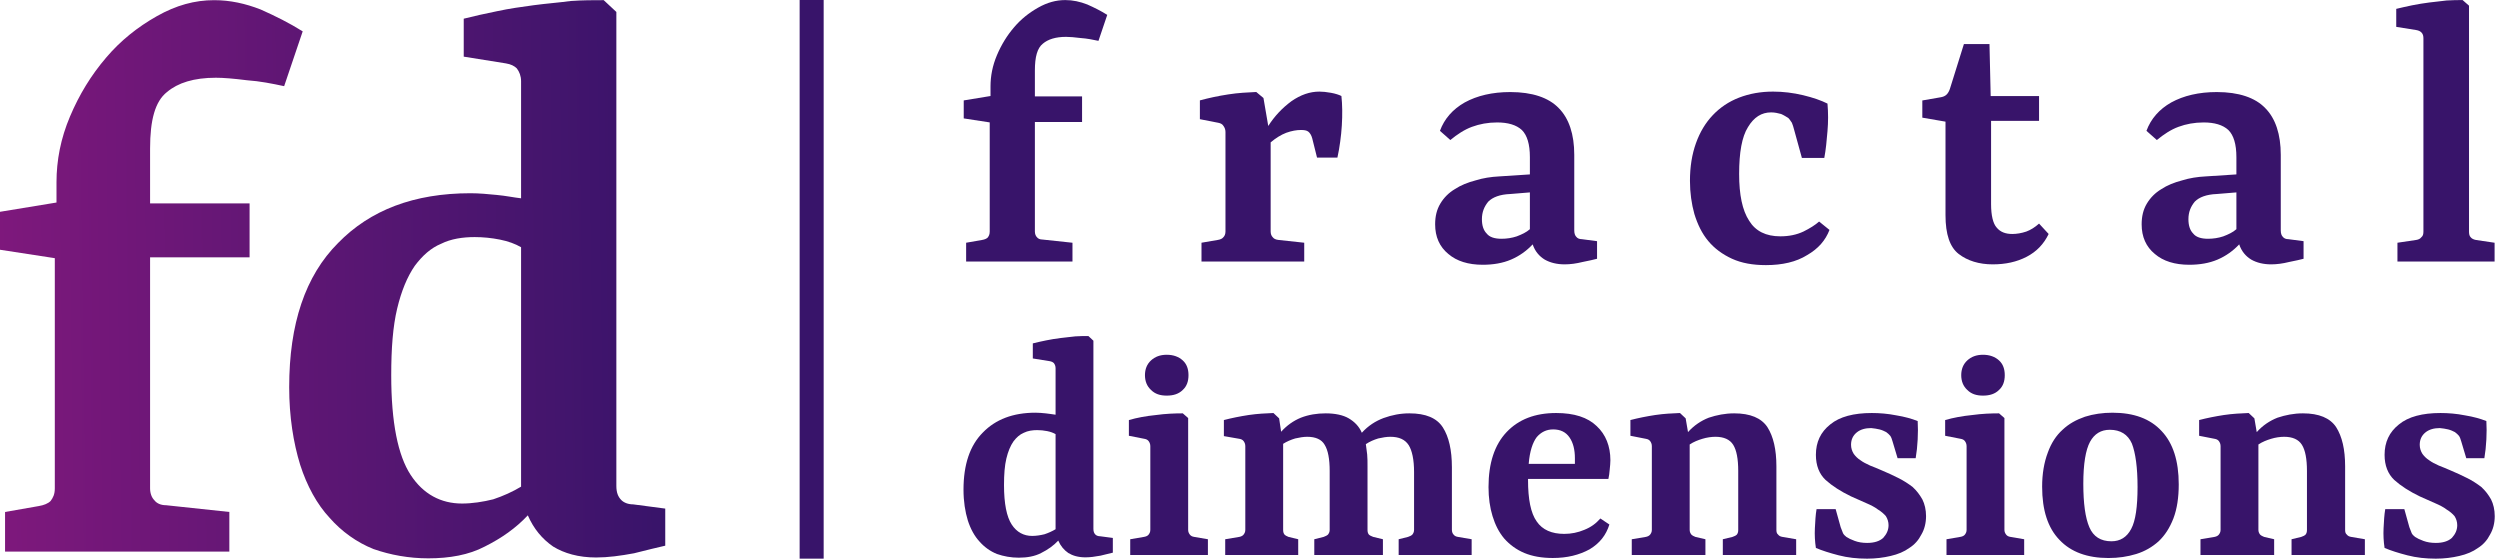
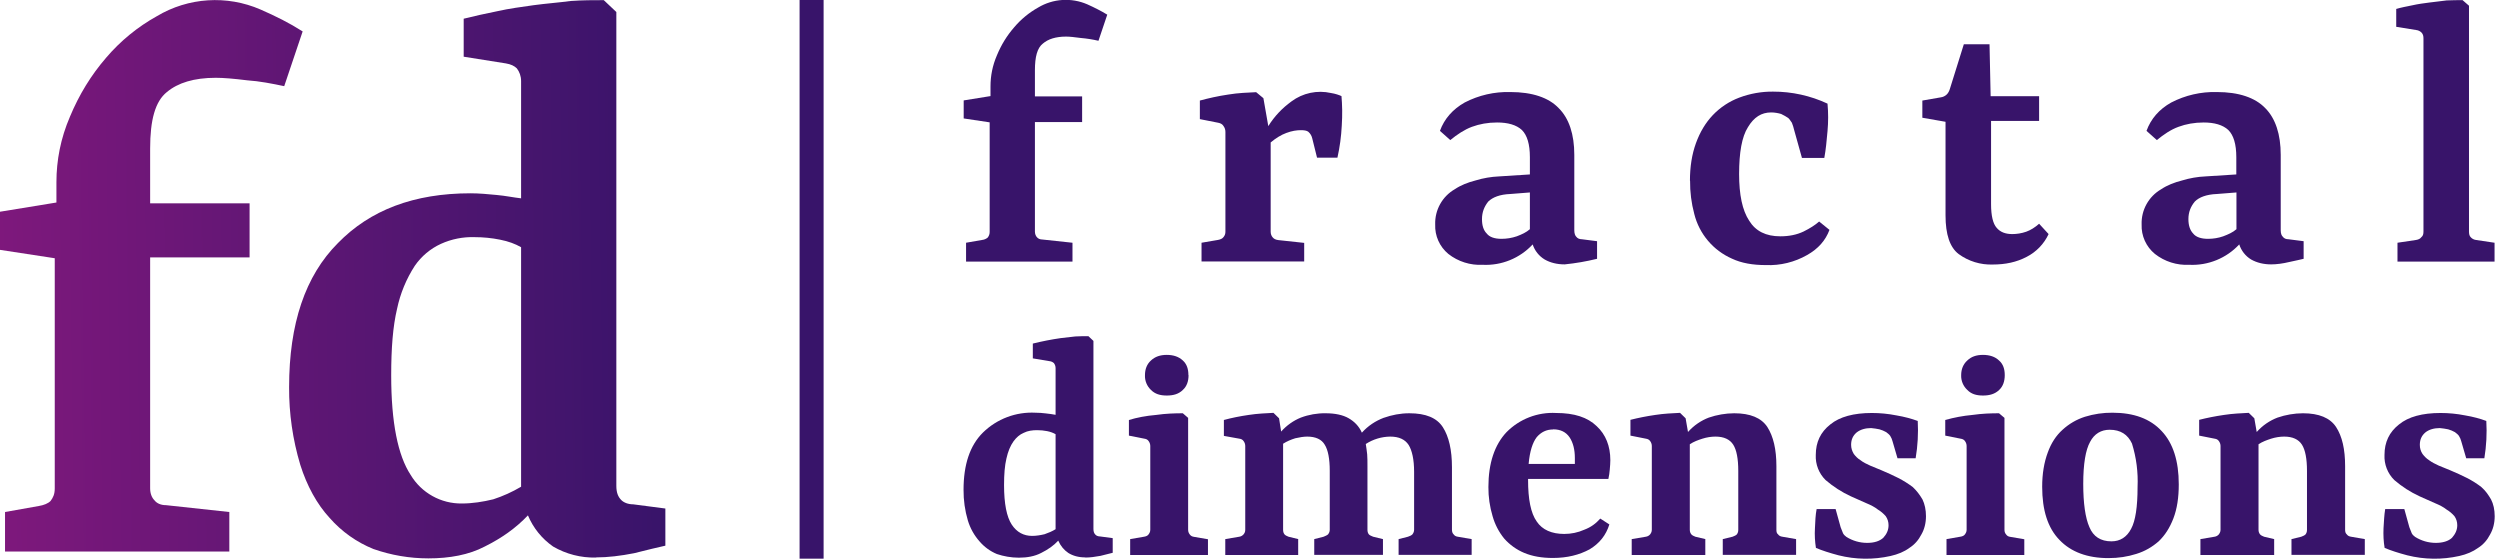
- <svg xmlns="http://www.w3.org/2000/svg" width="179" height="40" viewBox="0 0 179 40" fill="none">
-   <path d="M70.921 6.188C70.921 5.444 71.064 4.7 71.379 3.956C71.694 3.211 72.095 2.553 72.61 1.952C73.096 1.379 73.669 0.921 74.327 0.549C74.986 0.177 75.615 0.005 76.274 0.005C76.817 0.005 77.333 0.12 77.848 0.32C78.363 0.549 78.821 0.778 79.279 1.065L78.65 2.925C78.249 2.839 77.819 2.753 77.39 2.725C76.932 2.667 76.588 2.639 76.331 2.639C75.587 2.639 75.043 2.811 74.671 3.125C74.27 3.44 74.098 4.07 74.098 5.043V6.904H77.476V8.736H74.098V16.579C74.098 16.75 74.156 16.894 74.241 16.98C74.327 17.094 74.47 17.151 74.642 17.151L76.789 17.38V18.726H69.175V17.38L70.32 17.18C70.492 17.151 70.635 17.094 70.721 17.008C70.806 16.894 70.864 16.779 70.864 16.579V8.764L69.003 8.478V7.19L70.921 6.875V6.188Z" fill="#38146A" />
-   <path d="M93.383 17.379V18.724H86.027V17.379L87.2 17.178C87.372 17.15 87.515 17.092 87.601 16.978C87.687 16.892 87.744 16.749 87.744 16.577V9.45C87.744 9.278 87.687 9.135 87.601 9.02C87.544 8.906 87.401 8.82 87.229 8.791L85.912 8.534V7.188C86.542 7.017 87.2 6.874 87.945 6.759C88.66 6.645 89.347 6.616 89.948 6.587L90.464 7.017L90.807 9.02C91.265 8.305 91.809 7.732 92.467 7.246C93.126 6.788 93.784 6.559 94.471 6.559C94.7 6.559 94.986 6.587 95.301 6.645C95.616 6.702 95.874 6.788 96.045 6.874C96.074 7.188 96.103 7.503 96.103 7.875C96.103 8.219 96.103 8.591 96.074 8.992C96.045 9.364 96.017 9.765 95.959 10.137C95.902 10.537 95.845 10.91 95.759 11.282H94.299L93.956 9.908C93.898 9.679 93.784 9.507 93.669 9.421C93.555 9.335 93.383 9.307 93.154 9.307C92.839 9.307 92.496 9.364 92.095 9.507C91.723 9.65 91.351 9.879 90.979 10.194V16.577C90.979 16.749 91.036 16.892 91.122 16.978C91.208 17.092 91.322 17.15 91.523 17.178L93.383 17.379Z" fill="#38146A" />
-   <path d="M107.508 17.096C107.88 17.096 108.252 17.039 108.595 16.925C108.968 16.782 109.282 16.639 109.54 16.41V13.776L108.137 13.891C107.393 13.919 106.878 14.12 106.563 14.434C106.277 14.778 106.105 15.179 106.105 15.694C106.105 16.152 106.22 16.495 106.449 16.724C106.649 16.982 107.021 17.096 107.508 17.096ZM112.03 18.928C111.486 18.928 111 18.814 110.599 18.585C110.227 18.356 109.912 18.012 109.74 17.497C109.311 17.955 108.796 18.327 108.195 18.585C107.594 18.843 106.907 18.957 106.162 18.957C105.132 18.957 104.302 18.699 103.701 18.184C103.071 17.669 102.756 16.953 102.756 16.066C102.756 15.493 102.871 15.007 103.128 14.578C103.386 14.148 103.729 13.805 104.159 13.547C104.588 13.261 105.103 13.06 105.647 12.917C106.191 12.746 106.763 12.66 107.336 12.631L109.54 12.488V11.257C109.54 10.313 109.34 9.683 108.968 9.311C108.567 8.939 107.966 8.767 107.193 8.767C106.534 8.767 105.933 8.881 105.39 9.082C104.846 9.282 104.33 9.626 103.844 10.026L103.1 9.368C103.414 8.509 104.016 7.822 104.874 7.336C105.762 6.849 106.849 6.591 108.137 6.591C109.712 6.591 110.885 6.992 111.601 7.736C112.345 8.481 112.717 9.626 112.717 11.085V16.495C112.717 16.724 112.775 16.867 112.86 16.953C112.946 17.068 113.089 17.125 113.261 17.125L114.349 17.268V18.528C114.12 18.585 113.776 18.671 113.318 18.757C112.86 18.871 112.431 18.928 112.03 18.928Z" fill="#38146A" />
-   <path d="M121.001 12.942C121.001 11.94 121.144 11.053 121.431 10.251C121.717 9.45 122.118 8.791 122.633 8.248C123.148 7.704 123.778 7.274 124.522 6.988C125.266 6.702 126.068 6.559 126.955 6.559C127.671 6.559 128.386 6.645 129.102 6.816C129.817 6.988 130.39 7.188 130.848 7.417C130.905 8.076 130.905 8.734 130.848 9.393C130.791 10.079 130.733 10.709 130.619 11.31H129.016L128.472 9.335C128.415 9.106 128.358 8.935 128.3 8.791C128.214 8.677 128.157 8.562 128.043 8.448C127.9 8.362 127.728 8.248 127.528 8.162C127.327 8.104 127.07 8.047 126.812 8.047C126.125 8.047 125.581 8.391 125.152 9.106C124.722 9.793 124.522 10.91 124.522 12.455C124.522 13.944 124.751 15.06 125.238 15.804C125.696 16.549 126.44 16.921 127.47 16.921C128.1 16.921 128.644 16.806 129.13 16.577C129.588 16.348 129.961 16.119 130.247 15.862L130.991 16.463C130.705 17.207 130.19 17.808 129.388 18.266C128.615 18.753 127.613 18.982 126.44 18.982C125.495 18.982 124.694 18.838 124.007 18.524C123.32 18.209 122.747 17.779 122.318 17.264C121.86 16.72 121.545 16.062 121.316 15.318C121.116 14.602 121.001 13.801 121.001 12.942Z" fill="#38146A" />
-   <path d="M139.298 15.408V8.71L137.638 8.424V7.193L138.955 6.964C139.126 6.935 139.27 6.878 139.384 6.763C139.47 6.677 139.556 6.534 139.613 6.363L140.615 3.157H142.447L142.533 6.878H145.996V8.653H142.561V14.606C142.561 15.436 142.704 16.009 142.962 16.295C143.22 16.61 143.592 16.753 144.078 16.753C144.393 16.753 144.737 16.696 145.08 16.581C145.395 16.467 145.71 16.267 145.996 16.009L146.683 16.753C146.34 17.469 145.824 18.013 145.109 18.385C144.393 18.757 143.592 18.928 142.676 18.928C141.703 18.928 140.872 18.671 140.243 18.184C139.613 17.698 139.298 16.782 139.298 15.408Z" fill="#38146A" />
-   <path d="M158.094 17.096C158.466 17.096 158.838 17.039 159.182 16.925C159.554 16.782 159.869 16.639 160.126 16.41V13.776L158.724 13.891C157.979 13.919 157.464 14.12 157.149 14.434C156.863 14.778 156.691 15.179 156.691 15.694C156.691 16.152 156.806 16.495 157.035 16.724C157.235 16.982 157.607 17.096 158.094 17.096ZM162.616 18.928C162.073 18.928 161.586 18.814 161.185 18.585C160.813 18.356 160.498 18.012 160.327 17.497C159.897 17.955 159.382 18.327 158.781 18.585C158.18 18.843 157.493 18.957 156.749 18.957C155.718 18.957 154.888 18.699 154.287 18.184C153.657 17.669 153.342 16.953 153.342 16.066C153.342 15.493 153.457 15.007 153.714 14.578C153.972 14.148 154.316 13.805 154.745 13.547C155.174 13.261 155.689 13.06 156.233 12.917C156.777 12.746 157.35 12.66 157.922 12.631L160.126 12.488V11.257C160.126 10.313 159.926 9.683 159.554 9.311C159.153 8.939 158.552 8.767 157.779 8.767C157.121 8.767 156.52 8.881 155.976 9.082C155.432 9.282 154.917 9.626 154.43 10.026L153.686 9.368C154.001 8.509 154.602 7.822 155.46 7.336C156.348 6.849 157.436 6.591 158.724 6.591C160.298 6.591 161.472 6.992 162.187 7.736C162.931 8.481 163.303 9.626 163.303 11.085V16.495C163.303 16.724 163.361 16.867 163.447 16.953C163.532 17.068 163.676 17.125 163.847 17.125L164.935 17.268V18.528C164.706 18.585 164.363 18.671 163.905 18.757C163.447 18.871 163.017 18.928 162.616 18.928Z" fill="#38146A" />
-   <path d="M176.781 0.406V16.579C176.781 16.75 176.809 16.894 176.895 16.98C176.981 17.094 177.124 17.151 177.267 17.18L178.613 17.38V18.726H171.657V17.38L173.002 17.18C173.174 17.151 173.288 17.094 173.374 16.98C173.489 16.894 173.517 16.75 173.517 16.579V2.753C173.517 2.582 173.489 2.438 173.374 2.324C173.288 2.238 173.174 2.181 173.002 2.152L171.571 1.923V0.635C171.915 0.549 172.315 0.463 172.716 0.378C173.117 0.292 173.546 0.234 173.947 0.177C174.376 0.12 174.777 0.091 175.178 0.034C175.607 0.005 175.979 0.005 176.323 0.005L176.781 0.406Z" fill="#38146A" />
-   <path d="M73.901 38.372C74.189 38.372 74.501 38.324 74.788 38.252C75.076 38.156 75.34 38.036 75.579 37.892V31.084C75.412 30.988 75.22 30.916 74.98 30.868C74.74 30.82 74.501 30.796 74.261 30.796C73.925 30.796 73.59 30.844 73.302 30.988C73.014 31.108 72.774 31.324 72.559 31.611C72.343 31.923 72.175 32.331 72.055 32.834C71.935 33.337 71.887 33.961 71.887 34.728C71.887 36.07 72.079 37.005 72.439 37.557C72.798 38.108 73.302 38.372 73.901 38.372ZM77.713 39.906C77.21 39.906 76.802 39.786 76.49 39.594C76.179 39.379 75.939 39.091 75.771 38.707C75.435 39.067 75.028 39.355 74.548 39.594C74.093 39.834 73.541 39.93 72.942 39.93C72.391 39.93 71.863 39.834 71.384 39.666C70.904 39.475 70.473 39.163 70.137 38.779C69.778 38.396 69.49 37.868 69.298 37.269C69.106 36.646 68.987 35.903 68.987 35.063C68.987 33.265 69.442 31.899 70.377 30.964C71.288 30.029 72.535 29.549 74.141 29.549C74.381 29.549 74.644 29.573 74.884 29.598C75.148 29.622 75.364 29.669 75.579 29.693V26.361C75.579 26.217 75.531 26.097 75.459 26.002C75.388 25.93 75.292 25.882 75.148 25.858L73.949 25.666V24.587C74.237 24.515 74.548 24.443 74.908 24.371C75.244 24.299 75.579 24.251 75.939 24.203C76.299 24.155 76.634 24.131 76.994 24.084C77.329 24.06 77.641 24.06 77.929 24.06L78.288 24.395V37.868C78.288 38.06 78.336 38.18 78.432 38.276C78.504 38.348 78.624 38.396 78.768 38.396L79.679 38.516V39.571C79.463 39.618 79.175 39.69 78.792 39.786C78.408 39.858 78.049 39.906 77.713 39.906Z" fill="#38146A" />
-   <path d="M85.072 29.932V37.939C85.072 38.083 85.12 38.179 85.192 38.275C85.263 38.37 85.359 38.418 85.503 38.442L86.486 38.61V39.737H80.924V38.61L81.907 38.442C82.051 38.418 82.171 38.37 82.243 38.275C82.315 38.179 82.363 38.083 82.363 37.939V31.946C82.363 31.802 82.315 31.682 82.243 31.586C82.171 31.49 82.075 31.442 81.931 31.418L80.828 31.202V30.076C81.404 29.908 82.051 29.788 82.77 29.716C83.466 29.62 84.113 29.596 84.688 29.596L85.072 29.932ZM85.096 26.863C85.096 27.295 84.976 27.654 84.688 27.918C84.4 28.206 84.017 28.326 83.537 28.326C83.058 28.326 82.698 28.206 82.411 27.918C82.123 27.654 81.979 27.295 81.979 26.863C81.979 26.432 82.123 26.072 82.411 25.808C82.698 25.545 83.058 25.401 83.537 25.401C84.017 25.401 84.4 25.545 84.688 25.808C84.976 26.072 85.096 26.432 85.096 26.863Z" fill="#38146A" />
-   <path d="M92.952 38.61V39.736H87.725V38.61L88.732 38.442C88.852 38.418 88.972 38.37 89.044 38.274C89.116 38.178 89.164 38.082 89.164 37.938V31.945C89.164 31.801 89.116 31.681 89.044 31.585C88.972 31.489 88.876 31.442 88.732 31.418L87.63 31.226V30.075C88.181 29.931 88.78 29.811 89.404 29.715C90.051 29.619 90.626 29.596 91.178 29.572L91.585 29.955L91.729 30.914C92.137 30.459 92.616 30.123 93.144 29.907C93.695 29.691 94.294 29.596 94.918 29.596C95.589 29.596 96.164 29.715 96.572 29.955C96.979 30.195 97.315 30.53 97.507 30.986C97.962 30.483 98.49 30.147 99.065 29.931C99.664 29.715 100.264 29.596 100.911 29.596C102.086 29.596 102.877 29.931 103.308 30.602C103.74 31.274 103.956 32.233 103.956 33.455V37.938C103.956 38.082 104.004 38.202 104.075 38.274C104.147 38.37 104.243 38.418 104.387 38.442L105.37 38.61V39.736H100.144V38.61L100.815 38.442C100.959 38.394 101.055 38.346 101.127 38.274C101.199 38.178 101.247 38.082 101.247 37.938V33.791C101.247 32.904 101.103 32.257 100.863 31.873C100.599 31.465 100.168 31.274 99.544 31.274C99.281 31.274 98.993 31.322 98.681 31.393C98.37 31.489 98.082 31.609 97.794 31.801C97.818 32.041 97.866 32.281 97.89 32.544C97.914 32.808 97.914 33.072 97.914 33.383V37.938C97.914 38.082 97.938 38.178 98.01 38.274C98.082 38.346 98.202 38.394 98.322 38.442L99.017 38.61V39.736H94.103V38.61L94.774 38.442C94.894 38.394 95.013 38.346 95.085 38.274C95.157 38.178 95.205 38.082 95.205 37.938V33.719C95.205 32.856 95.085 32.233 94.846 31.849C94.63 31.465 94.198 31.274 93.599 31.274C93.335 31.274 93.048 31.322 92.736 31.393C92.424 31.489 92.137 31.609 91.873 31.777V37.938C91.873 38.082 91.897 38.178 91.969 38.274C92.041 38.346 92.137 38.394 92.257 38.442L92.952 38.61Z" fill="#38146A" />
-   <path d="M111.205 30.746C110.725 30.746 110.342 30.938 110.03 31.298C109.742 31.681 109.527 32.304 109.455 33.215H112.763C112.763 33.144 112.763 33.096 112.763 33.024V32.808C112.763 32.209 112.643 31.705 112.379 31.322C112.116 30.938 111.732 30.746 111.205 30.746ZM115.232 37.555C114.993 38.322 114.537 38.897 113.818 39.329C113.075 39.736 112.212 39.952 111.181 39.952C110.39 39.952 109.718 39.832 109.143 39.593C108.568 39.353 108.088 38.993 107.705 38.562C107.321 38.106 107.057 37.579 106.866 36.955C106.674 36.332 106.578 35.637 106.578 34.87C106.578 33.168 107.009 31.849 107.872 30.938C108.735 30.027 109.91 29.572 111.421 29.572C112.715 29.572 113.674 29.883 114.321 30.506C114.969 31.106 115.304 31.945 115.304 32.952C115.304 33.144 115.28 33.383 115.256 33.623C115.232 33.887 115.208 34.103 115.16 34.294H109.407V34.366C109.407 35.733 109.599 36.74 110.03 37.339C110.438 37.938 111.109 38.226 111.996 38.226C112.499 38.226 112.979 38.13 113.434 37.938C113.914 37.746 114.273 37.483 114.585 37.123L115.232 37.555Z" fill="#38146A" />
-   <path d="M122.108 38.61V39.736H116.834V38.61L117.841 38.442C117.96 38.418 118.08 38.37 118.152 38.274C118.224 38.178 118.272 38.082 118.272 37.938V31.945C118.272 31.801 118.224 31.681 118.152 31.585C118.08 31.489 117.984 31.442 117.841 31.418L116.738 31.202V30.075C117.289 29.931 117.889 29.811 118.512 29.715C119.159 29.619 119.734 29.596 120.286 29.572L120.693 29.955L120.861 30.938C121.293 30.459 121.796 30.123 122.348 29.907C122.923 29.715 123.522 29.596 124.17 29.596C125.32 29.596 126.111 29.931 126.543 30.578C126.974 31.25 127.19 32.185 127.19 33.383V37.938C127.19 38.082 127.214 38.202 127.31 38.274C127.382 38.37 127.478 38.418 127.622 38.442L128.605 38.61V39.736H123.354V38.61L124.05 38.442C124.194 38.394 124.289 38.346 124.361 38.274C124.433 38.178 124.457 38.082 124.457 37.938V33.719C124.457 32.856 124.337 32.233 124.098 31.849C123.858 31.465 123.426 31.274 122.827 31.274C122.539 31.274 122.204 31.322 121.892 31.418C121.58 31.513 121.269 31.633 120.981 31.825V37.938C120.981 38.082 121.029 38.178 121.101 38.274C121.173 38.346 121.269 38.394 121.389 38.442L122.108 38.61Z" fill="#38146A" />
-   <path d="M130.018 39.233C129.946 38.777 129.922 38.298 129.946 37.818C129.97 37.339 129.994 36.859 130.066 36.452H131.432L131.792 37.746C131.864 37.914 131.912 38.058 131.96 38.178C132.008 38.274 132.104 38.37 132.2 38.442C132.343 38.538 132.535 38.633 132.799 38.729C133.063 38.825 133.35 38.873 133.686 38.873C134.189 38.873 134.573 38.753 134.837 38.514C135.076 38.25 135.22 37.962 135.22 37.603C135.22 37.363 135.148 37.147 135.028 36.955C134.885 36.788 134.693 36.62 134.453 36.476C134.237 36.308 133.95 36.164 133.614 36.02C133.278 35.877 132.919 35.709 132.535 35.541C131.792 35.181 131.193 34.798 130.713 34.366C130.258 33.935 130.018 33.335 130.018 32.568C130.018 31.657 130.354 30.938 131.049 30.387C131.72 29.835 132.727 29.572 134.021 29.572C134.573 29.572 135.172 29.619 135.772 29.739C136.371 29.835 136.874 29.979 137.306 30.147C137.33 30.555 137.33 31.01 137.306 31.465C137.282 31.945 137.234 32.377 137.162 32.808H135.867L135.508 31.609C135.46 31.442 135.412 31.298 135.34 31.202C135.268 31.106 135.172 31.034 135.052 30.938C134.909 30.866 134.765 30.794 134.573 30.746C134.381 30.698 134.189 30.674 133.974 30.65C133.566 30.65 133.206 30.746 132.943 30.962C132.679 31.178 132.535 31.465 132.535 31.849C132.535 32.089 132.607 32.304 132.727 32.496C132.847 32.664 133.015 32.832 133.206 32.952C133.398 33.096 133.638 33.215 133.902 33.335C134.165 33.431 134.429 33.551 134.717 33.671C135.124 33.839 135.532 34.031 135.915 34.222C136.299 34.414 136.635 34.63 136.946 34.87C137.234 35.133 137.45 35.421 137.641 35.757C137.809 36.092 137.905 36.5 137.905 36.955C137.905 37.459 137.785 37.914 137.57 38.274C137.378 38.657 137.09 38.993 136.707 39.233C136.347 39.497 135.891 39.688 135.364 39.808C134.861 39.928 134.285 40 133.686 40C132.967 40 132.295 39.928 131.648 39.76C131.001 39.593 130.473 39.425 130.018 39.233Z" fill="#38146A" />
-   <path d="M143.517 29.932V37.939C143.517 38.083 143.565 38.179 143.637 38.275C143.709 38.37 143.804 38.418 143.948 38.442L144.931 38.61V39.737H139.369V38.61L140.352 38.442C140.496 38.418 140.616 38.37 140.688 38.275C140.76 38.179 140.808 38.083 140.808 37.939V31.946C140.808 31.802 140.76 31.682 140.688 31.586C140.616 31.49 140.52 31.442 140.376 31.418L139.273 31.202V30.076C139.849 29.908 140.496 29.788 141.215 29.716C141.911 29.62 142.558 29.596 143.133 29.596L143.517 29.932ZM143.541 26.863C143.541 27.295 143.421 27.654 143.133 27.918C142.845 28.206 142.462 28.326 141.982 28.326C141.503 28.326 141.143 28.206 140.856 27.918C140.568 27.654 140.424 27.295 140.424 26.863C140.424 26.432 140.568 26.072 140.856 25.808C141.143 25.545 141.503 25.401 141.982 25.401C142.462 25.401 142.845 25.545 143.133 25.808C143.421 26.072 143.541 26.432 143.541 26.863Z" fill="#38146A" />
-   <path d="M146.217 34.848C146.217 33.913 146.36 33.098 146.624 32.403C146.864 31.731 147.223 31.18 147.679 30.772C148.134 30.341 148.662 30.053 149.285 29.837C149.884 29.646 150.556 29.55 151.251 29.55C152.785 29.55 153.96 29.981 154.775 30.868C155.59 31.731 155.998 33.002 155.998 34.68C155.998 35.615 155.878 36.43 155.614 37.125C155.35 37.797 155.015 38.324 154.559 38.756C154.104 39.163 153.576 39.475 152.953 39.667C152.33 39.858 151.683 39.954 150.963 39.954C149.453 39.954 148.278 39.523 147.463 38.66C146.624 37.797 146.217 36.526 146.217 34.848ZM153.049 34.872C153.049 33.481 152.905 32.427 152.641 31.755C152.354 31.108 151.826 30.772 151.059 30.772C150.436 30.772 149.956 31.06 149.645 31.635C149.333 32.211 149.165 33.218 149.165 34.632C149.165 36.047 149.309 37.077 149.597 37.749C149.884 38.42 150.412 38.756 151.179 38.756C151.802 38.756 152.282 38.468 152.594 37.869C152.905 37.293 153.049 36.286 153.049 34.872Z" fill="#38146A" />
-   <path d="M162.829 38.61V39.736H157.554V38.61L158.561 38.442C158.681 38.418 158.801 38.37 158.873 38.274C158.945 38.178 158.993 38.082 158.993 37.938V31.945C158.993 31.801 158.945 31.681 158.873 31.585C158.801 31.489 158.705 31.442 158.561 31.418L157.458 31.202V30.075C158.01 29.931 158.609 29.811 159.233 29.715C159.88 29.619 160.455 29.596 161.007 29.572L161.414 29.955L161.582 30.938C162.013 30.459 162.517 30.123 163.068 29.907C163.644 29.715 164.243 29.596 164.89 29.596C166.041 29.596 166.832 29.931 167.264 30.578C167.695 31.25 167.911 32.185 167.911 33.383V37.938C167.911 38.082 167.935 38.202 168.031 38.274C168.103 38.37 168.199 38.418 168.342 38.442L169.325 38.61V39.736H164.075V38.61L164.77 38.442C164.914 38.394 165.01 38.346 165.082 38.274C165.154 38.178 165.178 38.082 165.178 37.938V33.719C165.178 32.856 165.058 32.233 164.818 31.849C164.579 31.465 164.147 31.274 163.548 31.274C163.26 31.274 162.924 31.322 162.613 31.418C162.301 31.513 161.989 31.633 161.702 31.825V37.938C161.702 38.082 161.75 38.178 161.822 38.274C161.894 38.346 161.989 38.394 162.109 38.442L162.829 38.61Z" fill="#38146A" />
-   <path d="M170.736 39.233C170.664 38.777 170.64 38.298 170.664 37.818C170.688 37.339 170.712 36.859 170.784 36.452H172.15L172.51 37.746C172.582 37.914 172.63 38.058 172.678 38.178C172.726 38.274 172.822 38.37 172.918 38.442C173.061 38.538 173.253 38.633 173.517 38.729C173.781 38.825 174.068 38.873 174.404 38.873C174.907 38.873 175.291 38.753 175.555 38.514C175.794 38.25 175.938 37.962 175.938 37.603C175.938 37.363 175.866 37.147 175.746 36.955C175.603 36.788 175.411 36.62 175.171 36.476C174.955 36.308 174.668 36.164 174.332 36.02C173.996 35.877 173.637 35.709 173.253 35.541C172.51 35.181 171.911 34.798 171.431 34.366C170.976 33.935 170.736 33.335 170.736 32.568C170.736 31.657 171.072 30.938 171.767 30.387C172.438 29.835 173.445 29.572 174.74 29.572C175.291 29.572 175.89 29.619 176.49 29.739C177.089 29.835 177.592 29.979 178.024 30.147C178.048 30.555 178.048 31.01 178.024 31.465C178 31.945 177.952 32.377 177.88 32.808H176.585L176.226 31.609C176.178 31.442 176.13 31.298 176.058 31.202C175.986 31.106 175.89 31.034 175.77 30.938C175.627 30.866 175.483 30.794 175.291 30.746C175.099 30.698 174.907 30.674 174.692 30.65C174.284 30.65 173.924 30.746 173.661 30.962C173.397 31.178 173.253 31.465 173.253 31.849C173.253 32.089 173.325 32.304 173.445 32.496C173.565 32.664 173.733 32.832 173.924 32.952C174.116 33.096 174.356 33.215 174.62 33.335C174.883 33.431 175.147 33.551 175.435 33.671C175.842 33.839 176.25 34.031 176.633 34.222C177.017 34.414 177.353 34.63 177.664 34.87C177.952 35.133 178.168 35.421 178.36 35.757C178.527 36.092 178.623 36.5 178.623 36.955C178.623 37.459 178.503 37.914 178.288 38.274C178.096 38.657 177.808 38.993 177.425 39.233C177.065 39.497 176.609 39.688 176.082 39.808C175.579 39.928 175.003 40 174.404 40C173.685 40 173.013 39.928 172.366 39.76C171.719 39.593 171.191 39.425 170.736 39.233Z" fill="#38146A" />
-   <path d="M4.045 13.052C4.045 11.482 4.347 9.913 5.011 8.343C5.675 6.773 6.52 5.385 7.607 4.117C8.633 2.91 9.841 1.944 11.229 1.159C12.618 0.374 13.946 0.012 15.334 0.012C16.481 0.012 17.568 0.253 18.655 0.676C19.741 1.159 20.707 1.642 21.673 2.246L20.345 6.17C19.5 5.989 18.594 5.807 17.689 5.747C16.723 5.626 15.998 5.566 15.455 5.566C13.885 5.566 12.738 5.928 11.954 6.592C11.108 7.256 10.746 8.585 10.746 10.637V14.561H17.87V18.425H10.746V34.967C10.746 35.329 10.867 35.631 11.048 35.812C11.229 36.053 11.531 36.174 11.893 36.174L16.421 36.657V39.495H0.362V36.657L2.777 36.234C3.139 36.174 3.441 36.053 3.622 35.872C3.803 35.631 3.924 35.389 3.924 34.967V18.485L0 17.882V15.165L4.045 14.501V13.052Z" fill="url(#paint0_linear)" />
-   <path d="M33.083 36.053C33.807 36.053 34.592 35.932 35.316 35.751C36.041 35.509 36.705 35.207 37.309 34.845V17.7C36.886 17.458 36.403 17.277 35.799 17.156C35.196 17.036 34.592 16.975 33.988 16.975C33.143 16.975 32.298 17.096 31.573 17.458C30.849 17.76 30.245 18.303 29.702 19.028C29.159 19.813 28.736 20.839 28.434 22.107C28.132 23.375 28.012 24.944 28.012 26.876C28.012 30.257 28.494 32.611 29.4 34C30.306 35.388 31.573 36.053 33.083 36.053ZM42.682 39.916C41.414 39.916 40.388 39.614 39.603 39.131C38.818 38.588 38.214 37.864 37.792 36.898C36.946 37.803 35.92 38.528 34.713 39.131C33.566 39.735 32.177 39.977 30.668 39.977C29.279 39.977 27.951 39.735 26.744 39.312C25.536 38.83 24.45 38.045 23.604 37.079C22.699 36.113 21.974 34.785 21.491 33.275C21.008 31.706 20.706 29.834 20.706 27.721C20.706 23.193 21.854 19.752 24.208 17.398C26.502 15.043 29.642 13.836 33.686 13.836C34.29 13.836 34.954 13.896 35.558 13.957C36.222 14.017 36.765 14.138 37.309 14.198V5.807C37.309 5.444 37.188 5.142 37.007 4.901C36.826 4.72 36.584 4.599 36.222 4.539L33.203 4.056V1.339C33.928 1.158 34.713 0.977 35.618 0.796C36.463 0.615 37.309 0.494 38.214 0.373C39.12 0.252 39.965 0.192 40.87 0.071C41.716 0.011 42.501 0.011 43.225 0.011L44.131 0.856V34.785C44.131 35.268 44.251 35.569 44.493 35.811C44.674 35.992 44.976 36.113 45.338 36.113L47.632 36.415V39.071C47.089 39.192 46.364 39.373 45.398 39.614C44.432 39.795 43.527 39.916 42.682 39.916Z" fill="url(#paint1_linear)" />
-   <path d="M58.974 0H57.254V39.999H58.974V0Z" fill="#38146A" />
+ <svg xmlns="http://www.w3.org/2000/svg" fill="none" viewBox="0 0 179 40">
+   <path fill="#38146A" d="M70.92 6.19c0-.75.14-1.49.46-2.23.31-.75.71-1.4 1.23-2A6.26 6.26 0 0174.33.54a3.86 3.86 0 013.52-.23c.51.23.97.46 1.43.74l-.63 1.87a8.9 8.9 0 00-1.26-.2c-.46-.06-.8-.1-1.06-.1-.74 0-1.29.18-1.66.5-.4.31-.57.94-.57 1.91V6.9h3.38v1.84H74.1v7.84c0 .17.06.31.14.4.09.11.23.17.4.17l2.15.23v1.35h-7.62v-1.35l1.15-.2a.74.74 0 00.4-.17.64.64 0 00.14-.43V8.76L69 8.48V7.19l1.92-.31v-.7z" />
+   <path fill="#38146A" d="M93.38 17.38v1.34h-7.35v-1.34l1.17-.2c.17-.03.32-.09.4-.2a.57.57 0 00.14-.4V9.45a.7.7 0 00-.14-.43c-.06-.11-.2-.2-.37-.23l-1.32-.26V7.2c.63-.17 1.29-.32 2.03-.43.72-.12 1.4-.14 2-.17l.52.43.35 2c.45-.72 1-1.29 1.66-1.77a3.46 3.46 0 012.83-.6c.32.05.57.14.75.22.02.32.05.63.05 1 0 .35 0 .72-.03 1.12a13.6 13.6 0 01-.31 2.29H94.3l-.34-1.37a.88.88 0 00-.29-.49c-.11-.08-.29-.11-.52-.11-.31 0-.65.05-1.05.2-.38.14-.75.37-1.12.68v6.39c0 .17.06.31.14.4.09.11.2.17.4.2l1.86.2z" />
+   <path fill="#38146A" d="M107.5 17.1c.38 0 .75-.06 1.1-.18.37-.14.68-.28.94-.51v-2.63l-1.4.11c-.75.03-1.26.23-1.58.54-.28.35-.45.75-.45 1.26 0 .46.11.8.34 1.03.2.26.57.38 1.06.38zm4.53 1.83c-.54 0-1.03-.12-1.43-.35a1.97 1.97 0 01-.86-1.08 4.58 4.58 0 01-3.58 1.46 3.67 3.67 0 01-2.46-.78 2.6 2.6 0 01-.94-2.11 2.81 2.81 0 011.4-2.52c.43-.29.94-.49 1.49-.63a6.73 6.73 0 011.69-.29l2.2-.14v-1.23c0-.95-.2-1.58-.57-1.95-.4-.37-1-.54-1.78-.54-.66 0-1.26.11-1.8.31s-1.06.55-1.55.95l-.74-.66c.31-.86.92-1.55 1.77-2.03a6.7 6.7 0 013.27-.75c1.57 0 2.75.4 3.46 1.15.75.74 1.12 1.89 1.12 3.35v5.4c0 .23.06.38.14.46.09.12.23.18.4.18l1.09.14v1.26a16.73 16.73 0 01-2.32.4z" />
+   <path fill="#38146A" d="M121 12.94c0-1 .14-1.89.43-2.69s.69-1.46 1.2-2a5.1 5.1 0 011.9-1.26 6.69 6.69 0 012.42-.43 9.17 9.17 0 013.9.86c.06.66.06 1.31 0 1.97-.06.69-.12 1.32-.23 1.92h-1.6l-.55-1.97a4 4 0 00-.17-.55c-.09-.11-.14-.23-.26-.34-.14-.09-.31-.2-.51-.29-.2-.06-.46-.11-.72-.11-.69 0-1.23.34-1.66 1.06-.43.68-.63 1.8-.63 3.35 0 1.48.23 2.6.72 3.34.46.75 1.2 1.12 2.23 1.12.63 0 1.17-.11 1.66-.34.46-.23.83-.46 1.12-.72l.74.6c-.28.75-.8 1.35-1.6 1.8a5.5 5.5 0 01-2.95.72c-.94 0-1.75-.14-2.43-.46a4.75 4.75 0 01-2.7-3.2 8.85 8.85 0 01-.3-2.38z" />
+   <path fill="#38146A" d="M139.3 15.4V8.72l-1.66-.29V7.2l1.32-.23a.75.75 0 00.42-.2c.09-.08.18-.23.23-.4l1-3.2h1.84l.08 3.72H146v1.77h-3.44v5.96c0 .83.14 1.4.4 1.69.26.31.63.45 1.12.45.31 0 .66-.05 1-.17.31-.11.63-.31.92-.57l.68.74a3.48 3.48 0 01-1.57 1.63c-.72.38-1.52.55-2.43.55a3.9 3.9 0 01-2.44-.75c-.63-.48-.94-1.4-.94-2.77z" />
+   <path fill="#38146A" d="M158.1 17.1c.37 0 .74-.06 1.08-.18.37-.14.69-.28.95-.51v-2.63l-1.4.11c-.75.03-1.27.23-1.58.54-.29.35-.46.75-.46 1.26 0 .46.12.8.34 1.03.2.26.58.38 1.06.38zm4.52 1.83c-.55 0-1.03-.12-1.44-.35a1.97 1.97 0 01-.85-1.08 4.59 4.59 0 01-3.58 1.46 3.68 3.68 0 01-2.46-.78 2.6 2.6 0 01-.95-2.11 2.81 2.81 0 011.4-2.52c.43-.29.95-.49 1.5-.63a6.74 6.74 0 011.68-.29l2.2-.14v-1.23c0-.95-.2-1.58-.57-1.95-.4-.37-1-.54-1.77-.54-.66 0-1.26.11-1.8.31-.55.2-1.06.55-1.55.95l-.74-.66c.31-.86.91-1.55 1.77-2.03a6.71 6.71 0 013.26-.75c1.58 0 2.75.4 3.47 1.15.74.74 1.11 1.89 1.11 3.35v5.4c0 .23.06.38.15.46.08.12.23.18.4.18l1.09.14v1.26c-.23.05-.58.14-1.03.23-.46.11-.9.17-1.3.17z" />
+   <path fill="#38146A" d="M176.78.4v16.18c0 .17.03.31.12.4a.6.6 0 00.37.2l1.34.2v1.35h-6.95v-1.35l1.34-.2c.17-.03.29-.09.37-.2.12-.09.15-.23.15-.4V2.75c0-.17-.03-.31-.15-.43a.65.65 0 00-.37-.17l-1.43-.23V.64c.34-.1.75-.18 1.15-.26.4-.09.83-.15 1.23-.2.43-.06.83-.09 1.23-.15.43-.02.8-.02 1.14-.02l.46.4z" />
+   <path fill="#38146A" d="M73.9 38.37c.29 0 .6-.05.89-.12.29-.1.55-.21.79-.36v-6.8c-.17-.1-.36-.17-.6-.22a3.65 3.65 0 00-.72-.07c-.33 0-.67.04-.96.19-.29.12-.53.33-.74.62-.22.31-.39.72-.5 1.22-.12.5-.17 1.13-.17 1.9 0 1.34.19 2.28.55 2.83.36.55.86.81 1.46.81zm3.81 1.54c-.5 0-.9-.12-1.22-.32-.31-.21-.55-.5-.72-.88-.33.36-.74.64-1.22.88-.46.24-1 .34-1.6.34-.56 0-1.09-.1-1.57-.26a3.3 3.3 0 01-1.24-.9 4 4 0 01-.84-1.5 7.53 7.53 0 01-.31-2.2c0-1.8.45-3.17 1.39-4.1a5 5 0 013.76-1.42c.24 0 .5.02.74.05.27.02.48.07.7.1v-3.34a.59.59 0 00-.12-.36.54.54 0 00-.31-.14l-1.2-.2V24.6a20.35 20.35 0 011.99-.39l1.05-.12c.34-.02.65-.02.94-.02l.36.34v13.47c0 .19.05.31.14.4.07.08.2.13.34.13l.9.12v1.05l-.88.22c-.38.07-.74.12-1.08.12z" />
+   <path fill="#38146A" d="M85.07 29.93v8c0 .15.05.25.12.34.07.1.17.15.31.17l.99.17v1.13h-5.57V38.6l.99-.17c.14-.02.26-.07.33-.17s.12-.19.12-.33v-6a.59.59 0 00-.12-.35c-.07-.1-.16-.15-.3-.17l-1.11-.22v-1.12c.57-.17 1.22-.3 1.94-.36.7-.1 1.34-.12 1.92-.12l.38.33zm.03-3.07c0 .43-.12.8-.41 1.06-.29.29-.67.4-1.15.4-.48 0-.84-.11-1.13-.4a1.37 1.37 0 01-.43-1.06c0-.43.14-.79.43-1.05.29-.27.65-.4 1.13-.4.48 0 .86.13 1.15.4.29.26.4.62.4 1.05z" />
+   <path fill="#38146A" d="M92.95 38.61v1.13h-5.22V38.6l1-.17a.5.5 0 00.31-.17c.08-.1.12-.19.12-.33v-6a.59.59 0 00-.12-.35c-.07-.1-.16-.15-.3-.17l-1.11-.2v-1.14c.55-.15 1.15-.27 1.77-.36.65-.1 1.23-.12 1.78-.15l.4.39.15.95c.4-.45.89-.79 1.41-1a4.85 4.85 0 011.78-.31c.67 0 1.24.12 1.65.36.4.23.74.57.94 1.03.45-.5.98-.84 1.55-1.06.6-.21 1.2-.33 1.85-.33 1.18 0 1.97.33 2.4 1 .43.67.65 1.63.65 2.86v4.48c0 .14.04.26.12.33.07.1.16.15.3.17l.99.17v1.13h-5.23V38.6l.67-.17c.15-.05.25-.1.32-.17.07-.1.12-.19.12-.33v-4.15c0-.89-.15-1.53-.39-1.92-.26-.4-.7-.6-1.32-.6a3.29 3.29 0 00-1.75.53c.03.24.08.48.1.74.02.27.02.53.02.84v4.56c0 .14.03.24.1.33.07.08.2.12.31.17l.7.17v1.13H94.1V38.6l.67-.17c.12-.05.24-.1.32-.17.07-.1.12-.19.12-.33v-4.22c0-.86-.12-1.49-.36-1.87-.22-.38-.65-.58-1.25-.58-.26 0-.55.05-.86.12-.32.1-.6.22-.87.39v6.16c0 .14.03.24.1.33.07.08.17.12.29.17l.7.17z" />
+   <path fill="#38146A" d="M111.2 30.75c-.48 0-.86.19-1.17.55-.29.38-.5 1-.58 1.92h3.31V32.8c0-.6-.12-1.1-.38-1.49-.26-.38-.65-.57-1.17-.57zm4.03 6.8c-.24.77-.7 1.35-1.41 1.78-.74.4-1.6.62-2.64.62-.79 0-1.46-.12-2.04-.36a3.95 3.95 0 01-1.44-1.03 4.44 4.44 0 01-.83-1.6 7.07 7.07 0 01-.3-2.09c0-1.7.44-3.02 1.3-3.93a4.64 4.64 0 013.55-1.37c1.3 0 2.25.31 2.9.94.65.6.98 1.43.98 2.44 0 .2-.02.43-.04.67a4.5 4.5 0 01-.1.67h-5.75v.08c0 1.36.19 2.37.62 2.97.4.6 1.08.89 1.97.89.5 0 .98-.1 1.43-.3.48-.18.84-.45 1.15-.8l.65.42z" />
+   <path fill="#38146A" d="M122.1 38.61v1.13h-5.27V38.6l1.01-.17a.5.5 0 00.31-.17c.07-.1.12-.19.12-.33v-6a.59.59 0 00-.12-.35c-.07-.1-.17-.15-.3-.17l-1.11-.22v-1.13c.55-.14 1.15-.26 1.77-.35.65-.1 1.22-.12 1.78-.15l.4.39.17.98c.43-.48.94-.82 1.49-1.03a5.7 5.7 0 011.82-.31c1.15 0 1.94.33 2.37.98.43.67.65 1.6.65 2.8v4.56c0 .14.02.26.12.33.07.1.17.15.31.17l.98.17v1.13h-5.25V38.6l.7-.17c.14-.05.24-.1.31-.17.07-.1.1-.19.1-.33v-4.22c0-.86-.12-1.49-.36-1.87-.24-.38-.67-.58-1.27-.58-.3 0-.63.05-.94.15-.31.1-.62.21-.9.4v6.12c0 .14.04.24.11.33.07.08.17.12.29.17l.72.17z" />
+   <path fill="#38146A" d="M130.02 39.23c-.07-.45-.1-.93-.07-1.41.02-.48.04-.96.12-1.37h1.36l.36 1.3.17.43c.05.1.14.19.24.26a2.78 2.78 0 001.49.43c.5 0 .88-.12 1.15-.36.24-.26.38-.55.38-.9 0-.25-.07-.46-.2-.65a2.33 2.33 0 00-.57-.48c-.21-.17-.5-.32-.84-.46l-1.08-.48a7.73 7.73 0 01-1.82-1.17 2.37 2.37 0 01-.7-1.8c0-.91.34-1.63 1.04-2.18.67-.55 1.68-.82 2.97-.82a9 9 0 011.75.17c.6.1 1.1.24 1.54.4a12.07 12.07 0 01-.15 2.67h-1.3l-.35-1.2a1.3 1.3 0 00-.17-.4c-.07-.1-.17-.18-.29-.27a2.19 2.19 0 00-.48-.2c-.19-.04-.38-.07-.6-.09-.4 0-.76.1-1.03.31-.26.22-.4.5-.4.89 0 .24.07.45.19.65.12.16.28.33.48.45.19.15.43.27.7.39l.8.33c.41.17.82.36 1.2.55.39.2.72.41 1.04.65.28.26.5.55.7.89.16.33.25.74.25 1.2 0 .5-.12.95-.33 1.31-.2.39-.48.72-.86.96-.36.27-.82.46-1.35.58a8.05 8.05 0 01-3.72-.05c-.64-.17-1.17-.34-1.62-.53z" />
+   <path fill="#38146A" d="M143.52 29.93v8c0 .15.04.25.12.34.07.1.16.15.3.17l1 .17v1.13h-5.57V38.6l.98-.17c.15-.02.27-.07.34-.17s.12-.19.12-.33v-6a.59.59 0 00-.12-.35c-.07-.1-.17-.15-.31-.17l-1.1-.22v-1.12a10.8 10.8 0 011.94-.36c.7-.1 1.34-.12 1.91-.12l.39.33zm.02-3.07c0 .43-.12.8-.4 1.06-.3.29-.68.4-1.16.4-.48 0-.84-.11-1.12-.4a1.37 1.37 0 01-.44-1.06c0-.43.15-.79.44-1.05.28-.27.64-.4 1.12-.4.48 0 .87.13 1.15.4.3.26.41.62.41 1.05z" />
+   <path fill="#38146A" d="M146.22 34.85c0-.94.14-1.75.4-2.45.24-.67.6-1.22 1.06-1.63a4.3 4.3 0 011.6-.93 6.5 6.5 0 011.97-.29c1.53 0 2.71.43 3.53 1.32.81.86 1.22 2.13 1.22 3.81 0 .94-.12 1.75-.39 2.45-.26.67-.6 1.2-1.05 1.63-.46.4-.98.71-1.6.9-.63.2-1.28.3-2 .3-1.5 0-2.68-.44-3.5-1.3-.84-.86-1.24-2.13-1.24-3.81zm6.83.02a9.1 9.1 0 00-.4-3.11c-.3-.65-.82-.99-1.6-.99-.61 0-1.1.29-1.4.87-.32.57-.49 1.58-.49 3 0 1.4.15 2.44.44 3.1.28.68.81 1.02 1.58 1.02.62 0 1.1-.3 1.41-.9.31-.57.46-1.57.46-2.99z" />
+   <path fill="#38146A" d="M162.83 38.61v1.13h-5.28V38.6l1.01-.17a.5.5 0 00.31-.17c.07-.1.12-.19.12-.33v-6a.59.59 0 00-.12-.35c-.07-.1-.16-.15-.3-.17l-1.11-.22v-1.13c.55-.14 1.15-.26 1.77-.35.65-.1 1.23-.12 1.78-.15l.4.39.17.98c.43-.48.94-.82 1.49-1.03a5.7 5.7 0 011.82-.31c1.15 0 1.94.33 2.37.98.44.67.65 1.6.65 2.8v4.56c0 .14.03.26.12.33.07.1.17.15.31.17l.98.17v1.13h-5.25V38.6l.7-.17c.14-.05.24-.1.31-.17.07-.1.1-.19.1-.33v-4.22c0-.86-.12-1.49-.36-1.87-.24-.38-.67-.58-1.27-.58-.29 0-.63.05-.94.15-.3.1-.62.21-.9.4v6.12c0 .14.04.24.11.33.07.08.17.12.29.17l.72.17z" />
+   <path fill="#38146A" d="M170.74 39.23c-.08-.45-.1-.93-.08-1.41.03-.48.05-.96.12-1.37h1.37l.36 1.3.17.43c.05.1.14.19.24.26a2.78 2.78 0 001.48.43c.5 0 .9-.12 1.16-.36.23-.26.38-.55.38-.9 0-.25-.07-.46-.2-.65a2.33 2.33 0 00-.57-.48c-.21-.17-.5-.32-.84-.46l-1.08-.48a7.73 7.73 0 01-1.82-1.17 2.37 2.37 0 01-.7-1.8c0-.91.34-1.63 1.04-2.18.67-.55 1.67-.82 2.97-.82a9 9 0 011.75.17c.6.1 1.1.24 1.53.4a12.07 12.07 0 01-.14 2.67h-1.3l-.35-1.2a1.3 1.3 0 00-.17-.4c-.07-.1-.17-.18-.29-.27a2.19 2.19 0 00-.48-.2c-.2-.04-.38-.07-.6-.09-.4 0-.77.1-1.03.31-.26.22-.4.5-.4.89 0 .24.06.45.19.65.12.16.28.33.47.45.2.15.44.27.7.39l.81.33c.41.17.82.36 1.2.55.39.2.72.41 1.03.65.3.26.5.55.7.89.17.33.26.74.26 1.2 0 .5-.12.95-.33 1.31-.2.39-.48.72-.86.96-.37.27-.82.46-1.35.58a8.05 8.05 0 01-3.72-.05c-.64-.17-1.17-.34-1.62-.53z" />
+   <path fill="url(#paint0_linear)" d="M4.04 13.05c0-1.57.3-3.14.97-4.7.66-1.58 1.51-2.97 2.6-4.23a13.2 13.2 0 013.62-2.96 8.14 8.14 0 017.42-.48c1.1.48 2.06.96 3.02 1.57l-1.32 3.92c-.85-.18-1.76-.36-2.66-.42-.97-.12-1.7-.18-2.24-.18-1.56 0-2.71.36-3.5 1.02-.84.67-1.2 2-1.2 4.05v3.92h7.12v3.87h-7.12v16.54c0 .36.12.66.3.84.18.24.48.36.84.36l4.53.49v2.83H.36v-2.83l2.42-.43c.36-.06.66-.18.84-.36.18-.24.3-.48.3-.9V18.49L0 17.89v-2.73l4.04-.66v-1.45z" />
+   <path fill="url(#paint1_linear)" d="M33.08 36.05c.73 0 1.51-.12 2.24-.3a10 10 0 001.99-.9V17.7c-.42-.24-.9-.42-1.51-.54-.6-.12-1.2-.18-1.81-.18a5.4 5.4 0 00-2.42.48 4.6 4.6 0 00-1.87 1.57 9.1 9.1 0 00-1.27 3.08c-.3 1.26-.42 2.83-.42 4.77 0 3.38.48 5.73 1.39 7.12a4.21 4.21 0 003.68 2.05zm9.6 3.87a5.8 5.8 0 01-3.08-.79 5.13 5.13 0 01-1.8-2.23c-.85.9-1.88 1.63-3.09 2.23-1.14.6-2.53.85-4.04.85a11.9 11.9 0 01-3.93-.67 8.31 8.31 0 01-3.14-2.23c-.9-.97-1.63-2.3-2.1-3.8a18.95 18.95 0 01-.8-5.56c0-4.53 1.15-7.97 3.5-10.32 2.3-2.36 5.44-3.56 9.49-3.56.6 0 1.26.06 1.87.12.66.06 1.2.18 1.75.24V5.8c0-.36-.12-.66-.3-.9-.18-.18-.43-.3-.79-.36l-3.02-.48V1.34c.73-.18 1.51-.36 2.42-.54.84-.19 1.69-.3 2.6-.43.9-.12 1.74-.18 2.65-.3.85-.06 1.63-.06 2.36-.06l.9.85v33.92c0 .49.12.79.36 1.03.18.18.49.3.85.3l2.3.3v2.66c-.55.12-1.28.3-2.24.54-.97.19-1.87.3-2.72.3z" />
+   <path fill="#38146A" d="M58.97 0h-1.72v40h1.72V0z" />
  <defs>
-     <linearGradient id="paint0_linear" x1="-0.011" y1="21.921" x2="47.438" y2="21.257" gradientUnits="userSpaceOnUse">
+     <linearGradient id="paint0_linear" x1="-.01" x2="47.44" y1="21.92" y2="21.26" gradientUnits="userSpaceOnUse">
      <stop stop-color="#7E187C" />
      <stop offset="1" stop-color="#38146A" />
    </linearGradient>
-     <linearGradient id="paint1_linear" x1="-0.012" y1="21.92" x2="47.437" y2="21.256" gradientUnits="userSpaceOnUse">
+     <linearGradient id="paint1_linear" x1="-.01" x2="47.44" y1="21.92" y2="21.26" gradientUnits="userSpaceOnUse">
      <stop stop-color="#7E187C" />
      <stop offset="1" stop-color="#38146A" />
    </linearGradient>
  </defs>
</svg>
